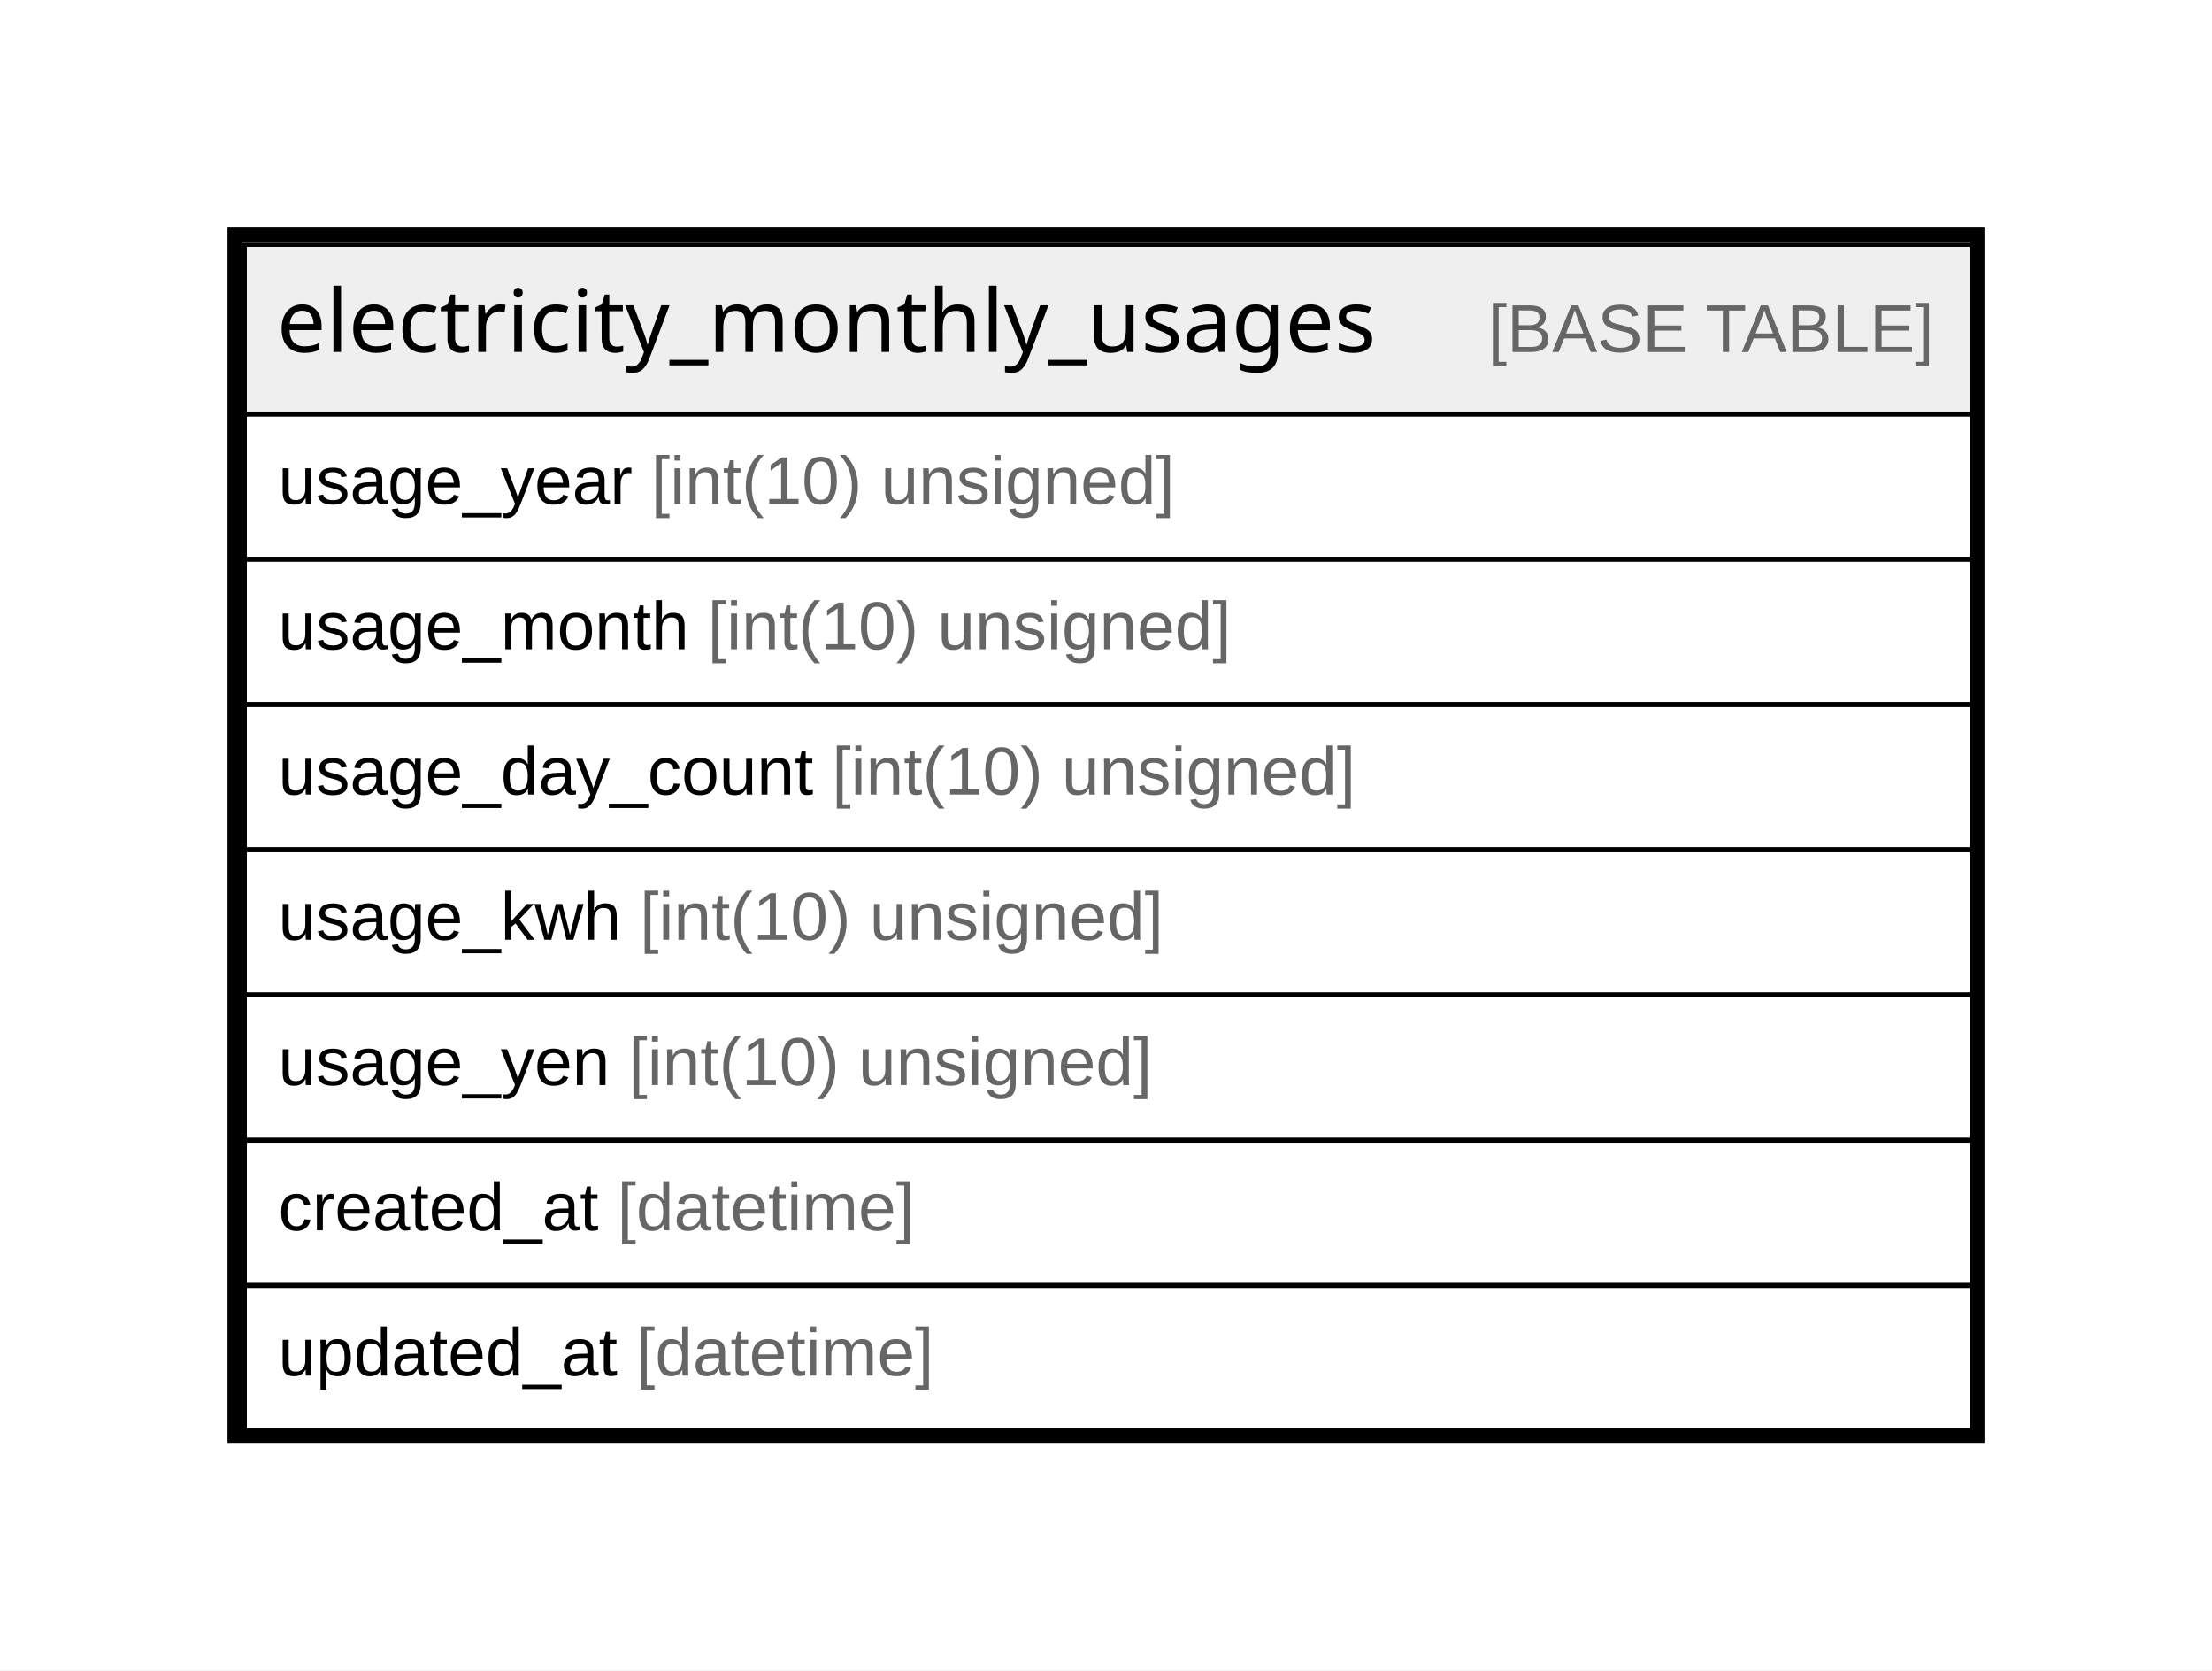
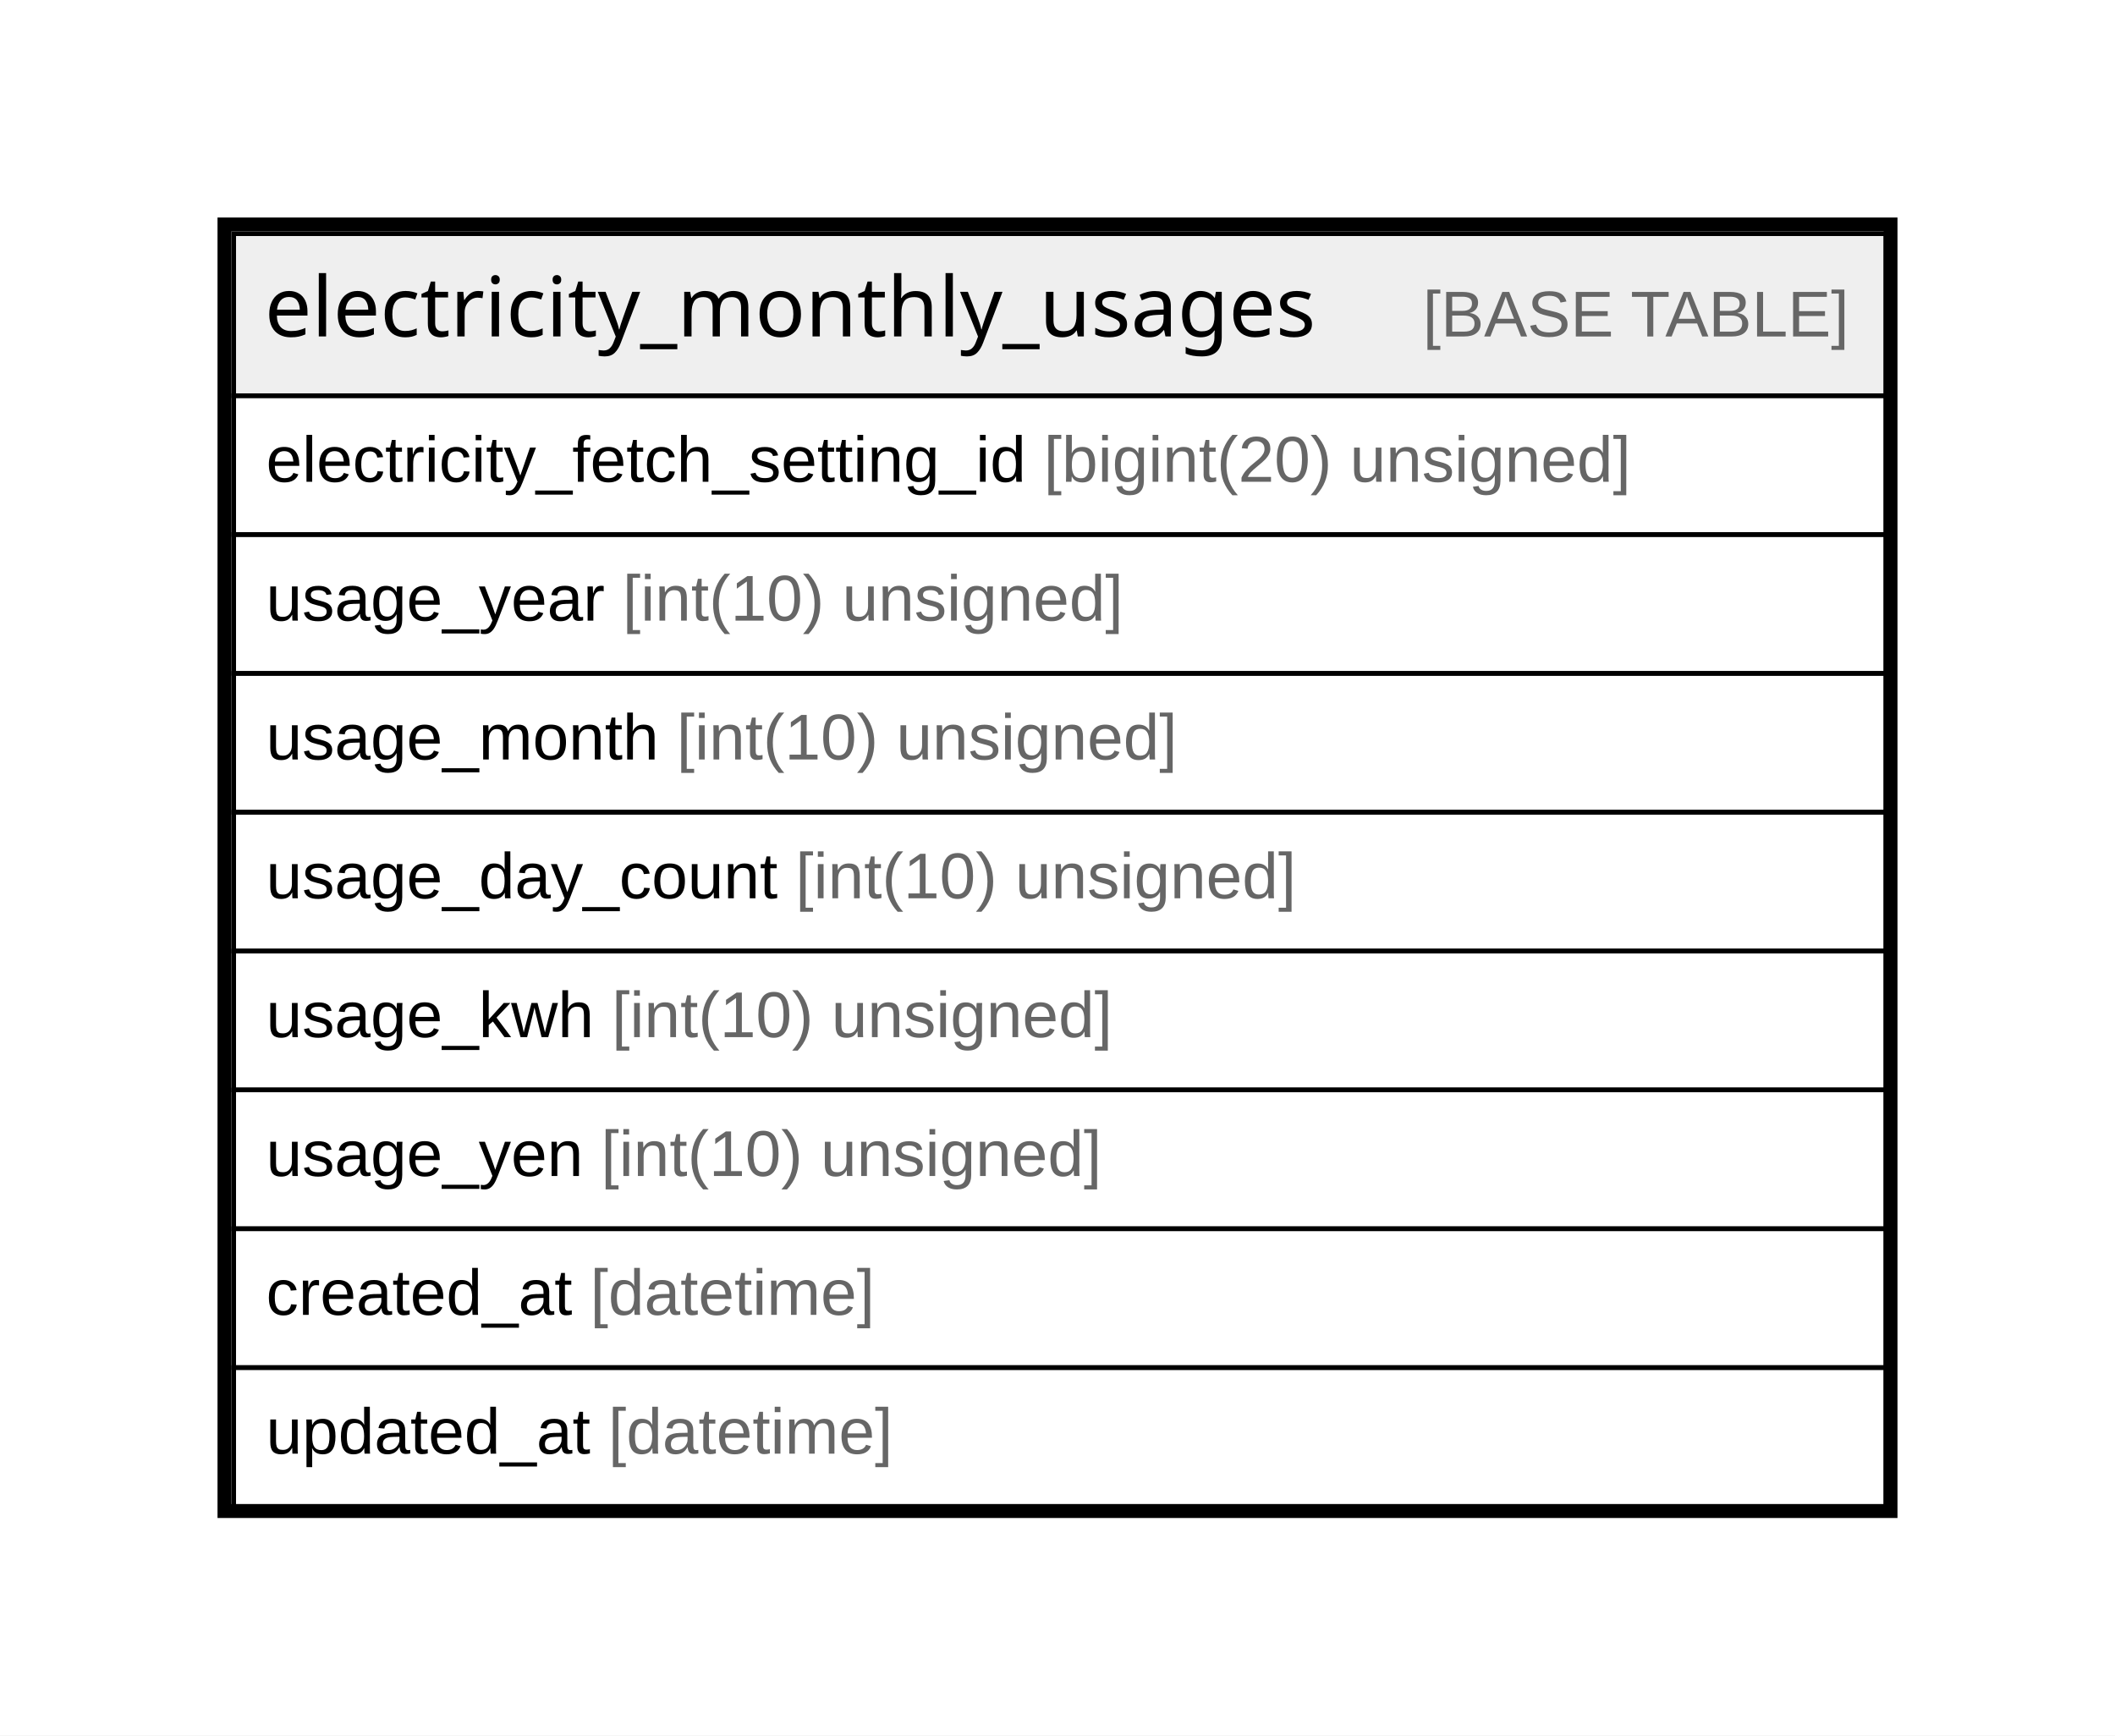
- <svg xmlns="http://www.w3.org/2000/svg" width="457pt" height="345pt" viewBox="0.00 0.00 457.00 345.00">
-   <g id="graph0" class="graph" transform="scale(1 1) rotate(0) translate(4 341)">
-     <polygon fill="#ffffff" stroke="transparent" points="-4,4 -4,-341 453,-341 453,4 -4,4" />
+ <svg xmlns="http://www.w3.org/2000/svg" width="457pt" height="375pt" viewBox="0.00 0.00 457.00 375.00">
+   <g id="graph0" class="graph" transform="scale(1 1) rotate(0) translate(4 371)">
+     <polygon fill="#ffffff" stroke="transparent" points="-4,4 -4,-371 453,-371 453,4 -4,4" />
    <g id="node1" class="node">
-       <polygon fill="#efefef" stroke="transparent" points="46.5,-255.5 46.5,-290.5 403.5,-290.5 403.5,-255.5 46.5,-255.5" />
-       <polygon fill="none" stroke="#000000" points="46.5,-255.5 46.5,-290.5 403.5,-290.5 403.5,-255.5 46.5,-255.5" />
-       <text text-anchor="start" x="53.198" y="-268.3" font-family="Arial Bold" font-size="18.00" fill="#000000">electricity_monthly_usages</text>
-       <text text-anchor="start" x="269.234" y="-268.3" font-family="Arial" font-size="14.00" fill="#000000">    </text>
-       <text text-anchor="start" x="303.439" y="-268.3" font-family="Arial" font-size="14.00" fill="#666666">[BASE TABLE]</text>
+       <polygon fill="#efefef" stroke="transparent" points="46.5,-285.5 46.5,-320.5 403.5,-320.5 403.5,-285.5 46.5,-285.5" />
+       <polygon fill="none" stroke="#000000" points="46.5,-285.5 46.5,-320.5 403.5,-320.5 403.5,-285.5 46.5,-285.5" />
+       <text text-anchor="start" x="53.198" y="-298.3" font-family="Arial Bold" font-size="18.00" fill="#000000">electricity_monthly_usages</text>
+       <text text-anchor="start" x="269.234" y="-298.3" font-family="Arial" font-size="14.00" fill="#000000">    </text>
+       <text text-anchor="start" x="303.439" y="-298.3" font-family="Arial" font-size="14.00" fill="#666666">[BASE TABLE]</text>
+       <polygon fill="none" stroke="#000000" points="46.5,-255.5 46.5,-285.5 403.5,-285.5 403.5,-255.5 46.5,-255.5" />
+       <text text-anchor="start" x="53.5" y="-266.9" font-family="Arial" font-size="14.00" fill="#000000">electricity_fetch_setting_id </text>
+       <text text-anchor="start" x="221.536" y="-266.9" font-family="Arial" font-size="14.00" fill="#666666">[bigint(20) unsigned]</text>
      <polygon fill="none" stroke="#000000" points="46.5,-225.5 46.5,-255.5 403.5,-255.5 403.5,-225.5 46.5,-225.5" />
      <text text-anchor="start" x="53.5" y="-236.9" font-family="Arial" font-size="14.00" fill="#000000">usage_year </text>
      <text text-anchor="start" x="130.529" y="-236.9" font-family="Arial" font-size="14.00" fill="#666666">[int(10) unsigned]</text>
      <polygon fill="none" stroke="#000000" points="46.5,-195.5 46.5,-225.5 403.5,-225.5 403.5,-195.5 46.5,-195.5" />
      <text text-anchor="start" x="53.5" y="-206.9" font-family="Arial" font-size="14.00" fill="#000000">usage_month </text>
      <text text-anchor="start" x="142.203" y="-206.9" font-family="Arial" font-size="14.00" fill="#666666">[int(10) unsigned]</text>
      <polygon fill="none" stroke="#000000" points="46.5,-165.5 46.5,-195.5 403.5,-195.5 403.5,-165.5 46.5,-165.5" />
      <text text-anchor="start" x="53.5" y="-176.9" font-family="Arial" font-size="14.00" fill="#000000">usage_day_count </text>
      <text text-anchor="start" x="167.89" y="-176.9" font-family="Arial" font-size="14.00" fill="#666666">[int(10) unsigned]</text>
      <polygon fill="none" stroke="#000000" points="46.5,-135.5 46.5,-165.5 403.5,-165.5 403.5,-135.5 46.5,-135.5" />
      <text text-anchor="start" x="53.5" y="-146.9" font-family="Arial" font-size="14.00" fill="#000000">usage_kwh </text>
      <text text-anchor="start" x="128.193" y="-146.9" font-family="Arial" font-size="14.00" fill="#666666">[int(10) unsigned]</text>
      <polygon fill="none" stroke="#000000" points="46.5,-105.5 46.5,-135.5 403.5,-135.5 403.5,-105.5 46.5,-105.5" />
      <text text-anchor="start" x="53.5" y="-116.9" font-family="Arial" font-size="14.00" fill="#000000">usage_yen </text>
      <text text-anchor="start" x="125.869" y="-116.9" font-family="Arial" font-size="14.00" fill="#666666">[int(10) unsigned]</text>
      <polygon fill="none" stroke="#000000" points="46.5,-75.5 46.5,-105.5 403.5,-105.5 403.5,-75.5 46.5,-75.5" />
      <text text-anchor="start" x="53.5" y="-86.9" font-family="Arial" font-size="14.00" fill="#000000">created_at </text>
      <text text-anchor="start" x="123.528" y="-86.9" font-family="Arial" font-size="14.00" fill="#666666">[datetime]</text>
      <polygon fill="none" stroke="#000000" points="46.5,-45.5 46.5,-75.5 403.5,-75.5 403.5,-45.5 46.5,-45.5" />
      <text text-anchor="start" x="53.5" y="-56.9" font-family="Arial" font-size="14.00" fill="#000000">updated_at </text>
      <text text-anchor="start" x="127.433" y="-56.9" font-family="Arial" font-size="14.00" fill="#666666">[datetime]</text>
-       <polygon fill="none" stroke="#000000" stroke-width="3" points="44.5,-44.5 44.5,-292.5 404.5,-292.5 404.5,-44.5 44.5,-44.5" />
+       <polygon fill="none" stroke="#000000" stroke-width="3" points="44.5,-44.5 44.5,-322.5 404.5,-322.5 404.5,-44.5 44.5,-44.5" />
    </g>
  </g>
</svg>
